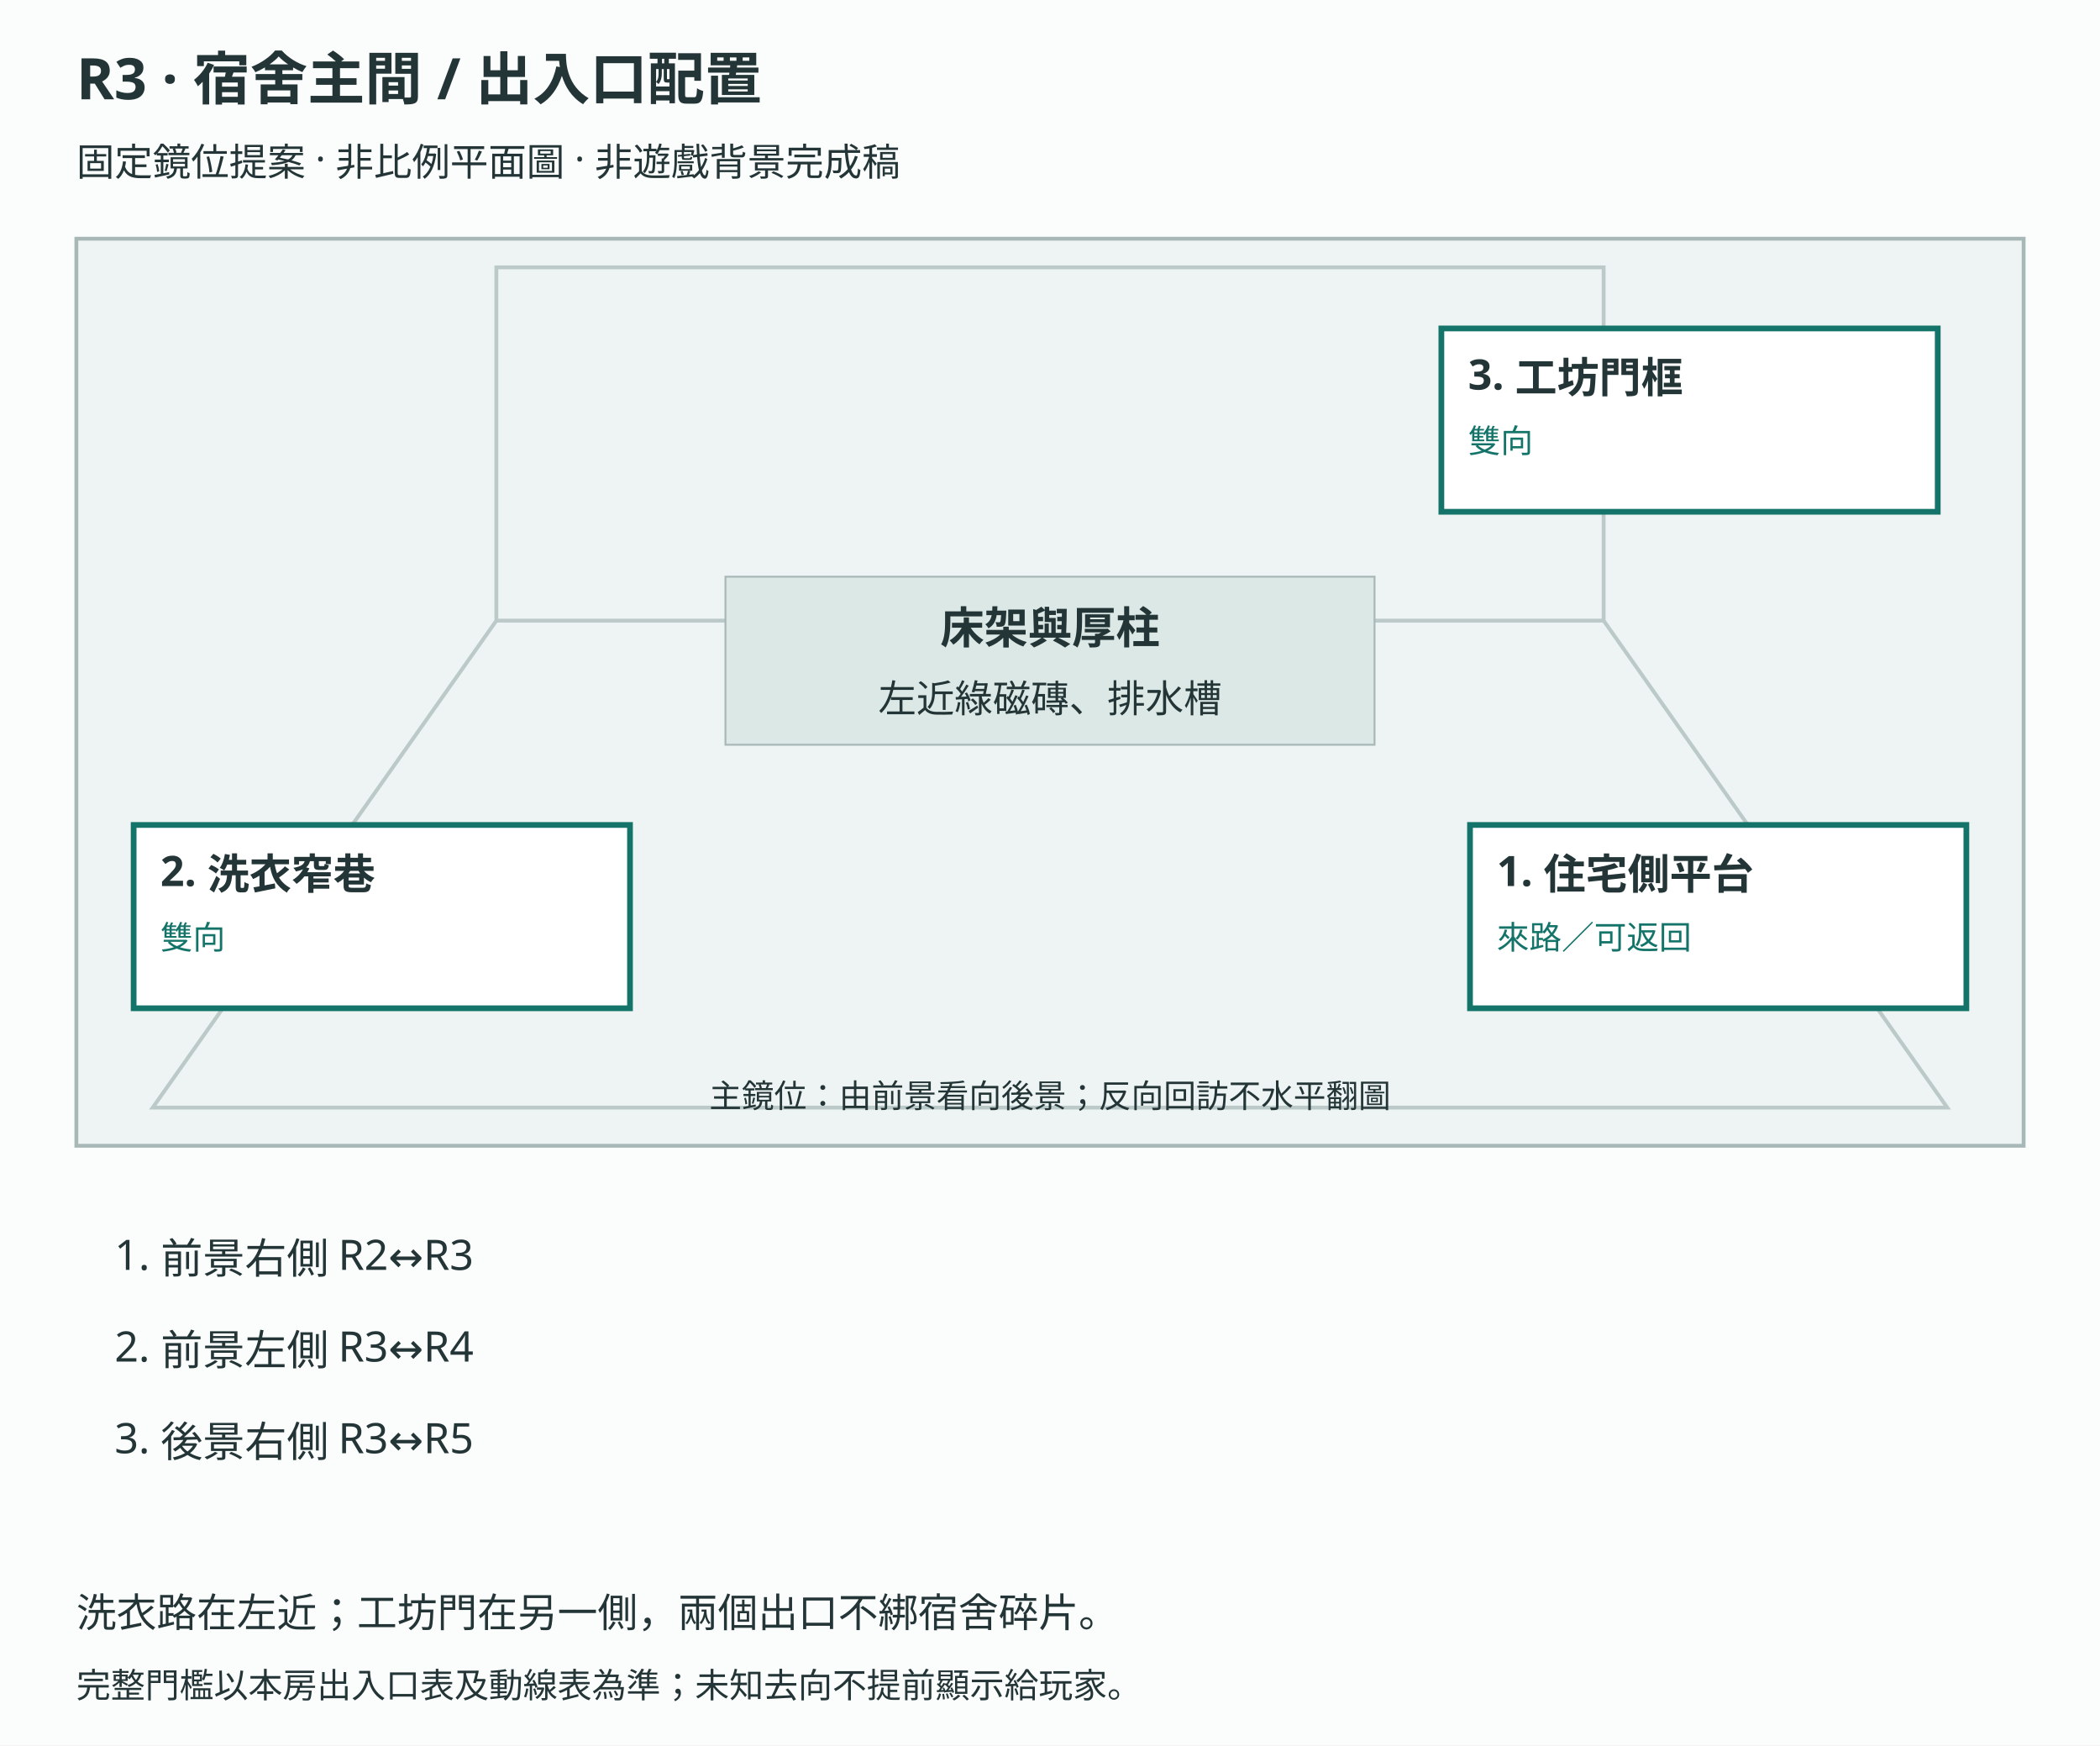
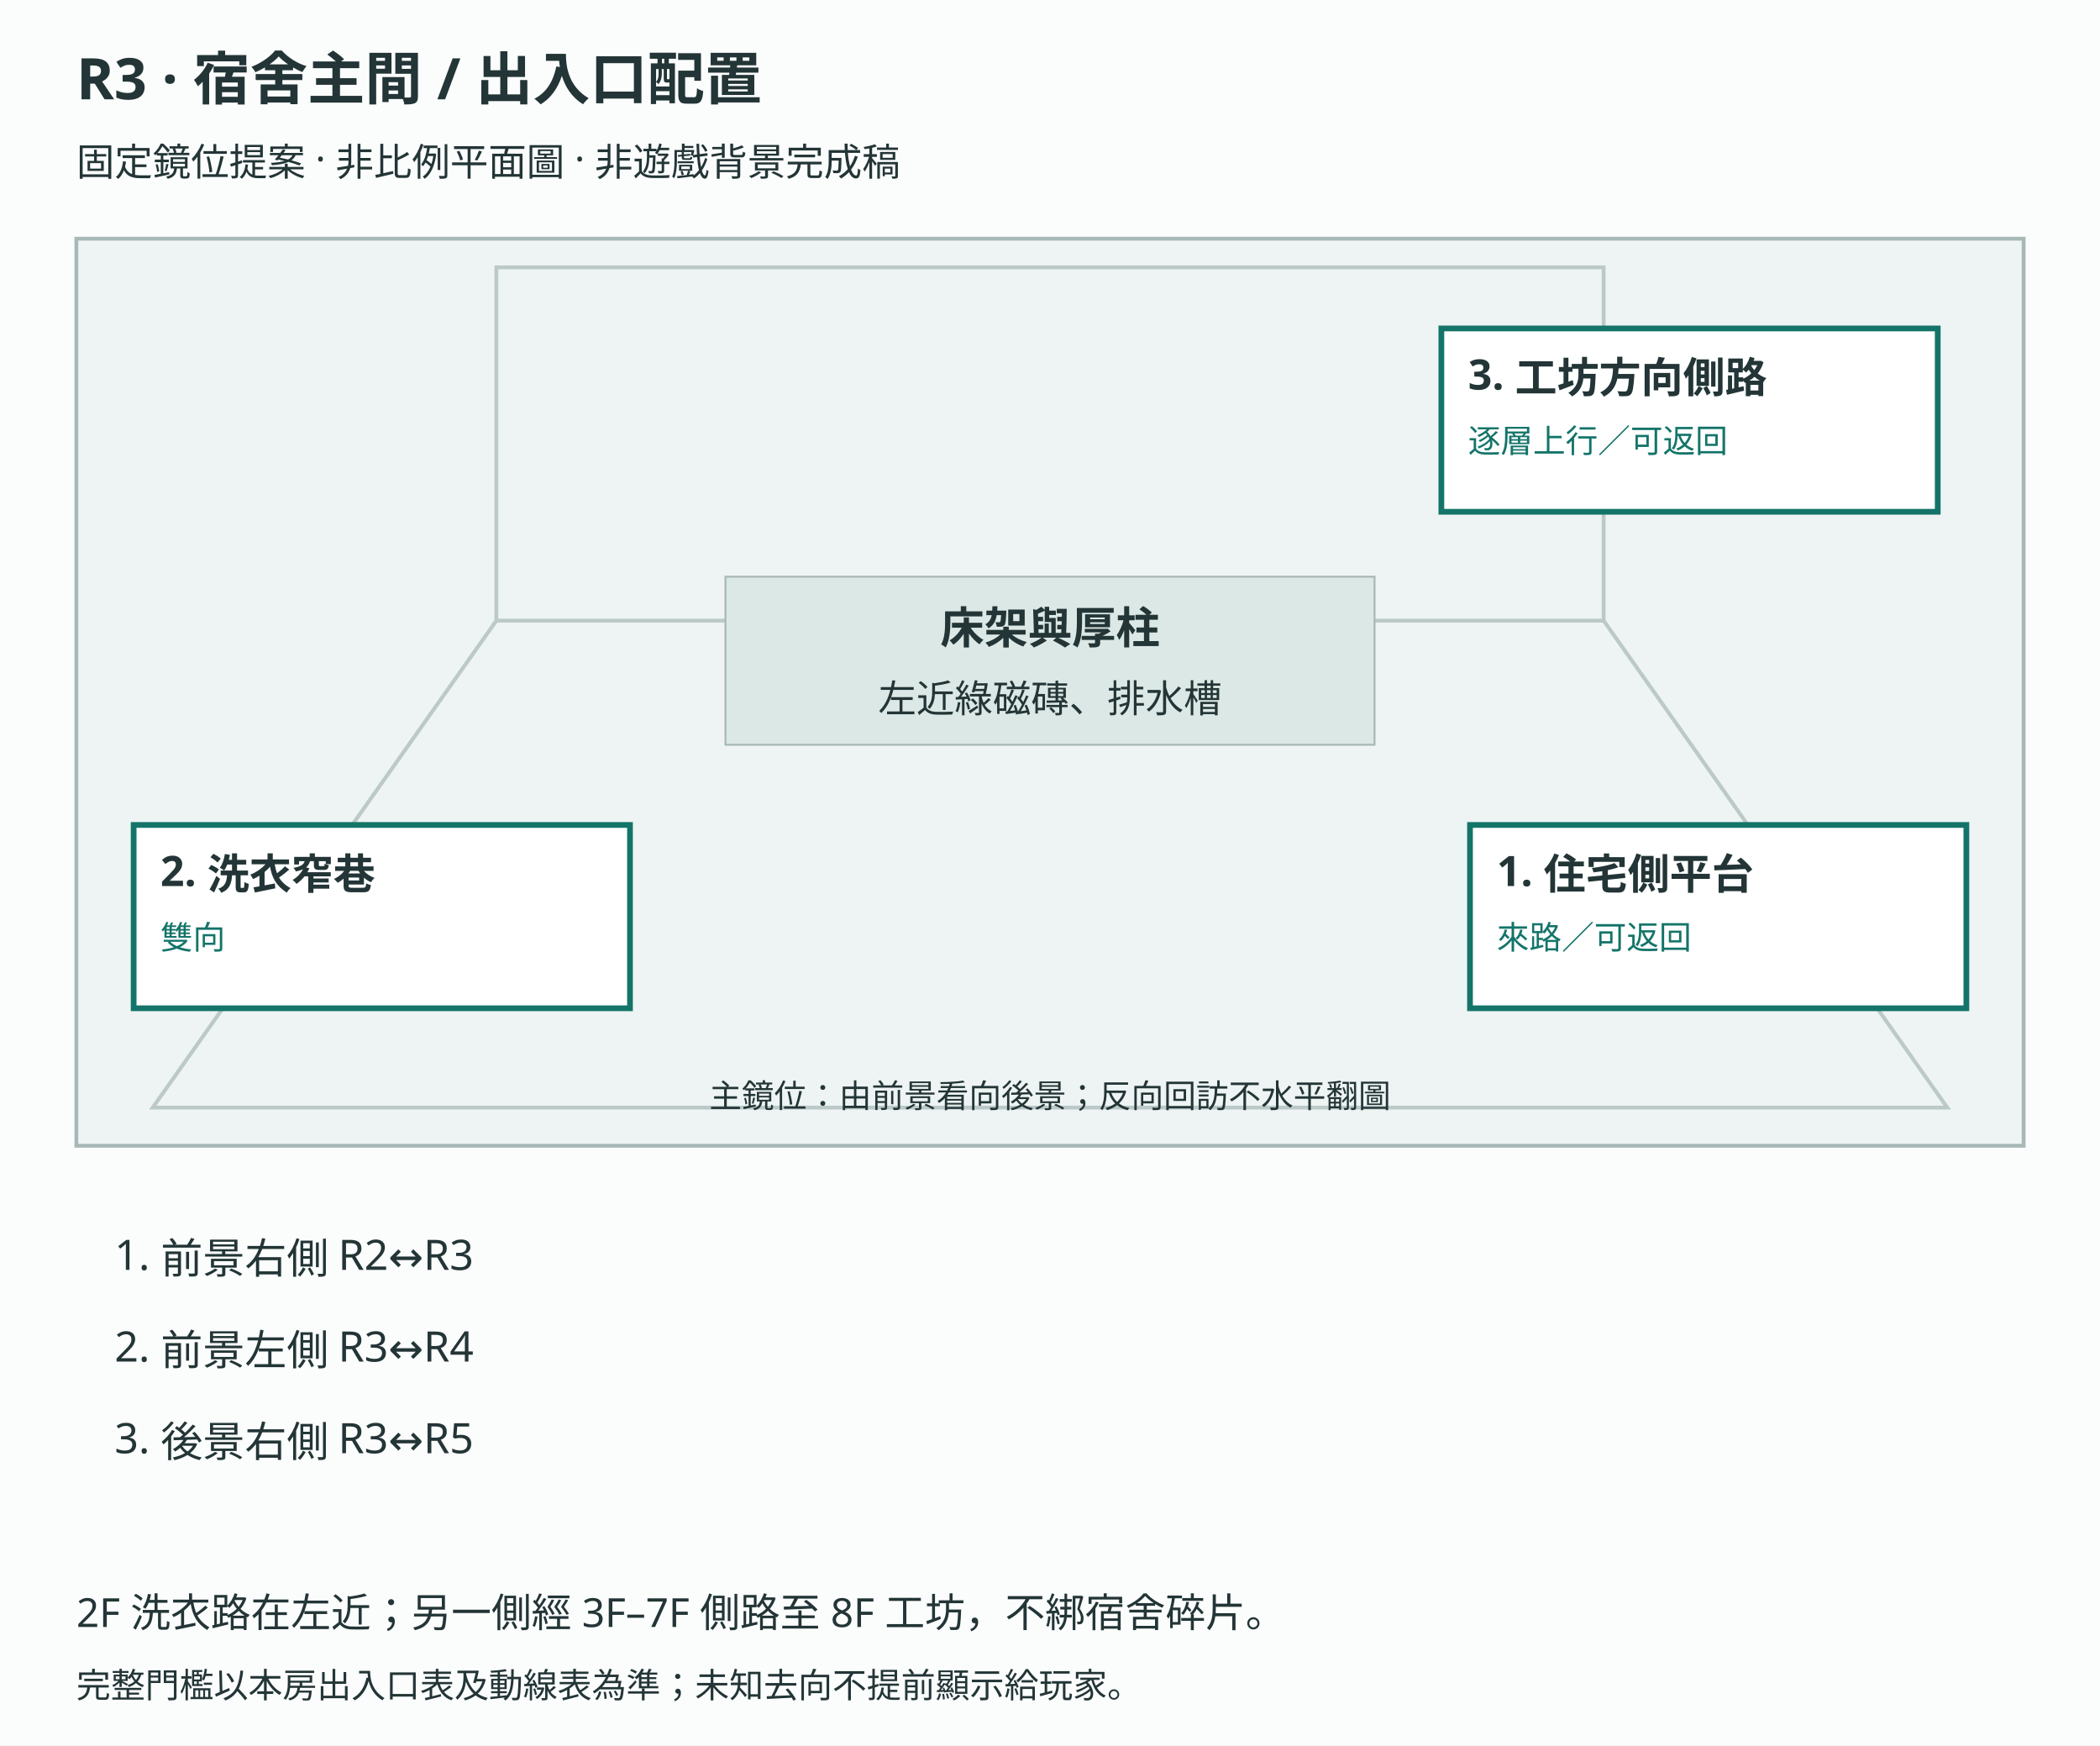
<svg xmlns="http://www.w3.org/2000/svg" width="1100" height="914" viewBox="0 0 1100 914" role="img" aria-labelledby="title desc">
  <rect width="1100" height="914" fill="#fbfcfc" />
  <g font-family="Microsoft JhengHei, Noto Sans TC, sans-serif" fill="#233536" letter-spacing="0">
    <text x="40" y="52" font-size="30" font-weight="700">R3 · 宿舍主間 / 出入口配置</text>
    <text x="40" y="92" font-size="20">固定鏡位提案 · 非比例平面圖 · 非遊戲背景完成稿</text>
    <path d="M40 125H1060V600H40Z" fill="#eef4f3" stroke="#a8b8b7" stroke-width="2" />
    <path d="M260 140H840V325H260Z M260 325L80 580H1020L840 325" fill="none" stroke="#bbc9c8" stroke-width="2" />
    <rect x="380" y="302" width="340" height="88" fill="#dce8e5" stroke="#a8b8b7" />
    <text x="550" y="337" font-size="23" text-anchor="middle" font-weight="700">床架與厚柱</text>
    <text x="550" y="373" font-size="20" text-anchor="middle">左近綠磁磚、排水槽</text>
    <g data-port="1">
      <rect x="770" y="432" width="260" height="96" fill="white" stroke="#147469" stroke-width="3" />
      <text x="784" y="464" font-size="22" font-weight="700">1. 住宅側平台</text>
      <text x="784" y="497" font-size="17" fill="#147469">來路／可返回</text>
    </g>
    <g data-port="2">
      <rect x="70" y="432" width="260" height="96" fill="white" stroke="#147469" stroke-width="3" />
      <text x="84" y="464" font-size="22" font-weight="700">2. 洗衣窄巷</text>
      <text x="84" y="497" font-size="17" fill="#147469">雙向</text>
    </g>
    <g data-port="3">
      <rect x="755" y="172" width="260" height="96" fill="white" stroke="#147469" stroke-width="3" />
-       <text x="769" y="204" font-size="22" font-weight="700">3. 工坊門框</text>
-       <text x="769" y="237" font-size="17" fill="#147469">雙向</text>
+       <text x="769" y="204" font-size="22" font-weight="700">3. 工坊方向側路</text>
+       <text x="769" y="237" font-size="17" fill="#147469">逐層上行／可返回</text>
    </g>
    <text x="550" y="580" font-size="17" text-anchor="middle">主鏡位：由前景看向後景；反向回訪不水平翻圖</text>
    <text x="60" y="665" font-size="22">1. 前景右側   R2↔R3</text>
    <text x="60" y="713" font-size="22">2. 前景左側   R3↔R4</text>
    <text x="60" y="761" font-size="22">3. 後景右側   R3↔R5</text>
-     <text x="40" y="852" font-size="21">洗衣路在左近；工坊門在另一側，兩個出口不綁宿舍碎片。</text>
+     <text x="40" y="852" font-size="21">2F 洗衣路在左近；另一側經 3F–7F 側路至 8F 工坊，不綁宿舍碎片。</text>
    <text x="40" y="889" font-size="18">完整門檻以本房出入口表及動線表為準；未知去向不提前顯示給玩家。</text>
  </g>
</svg>
